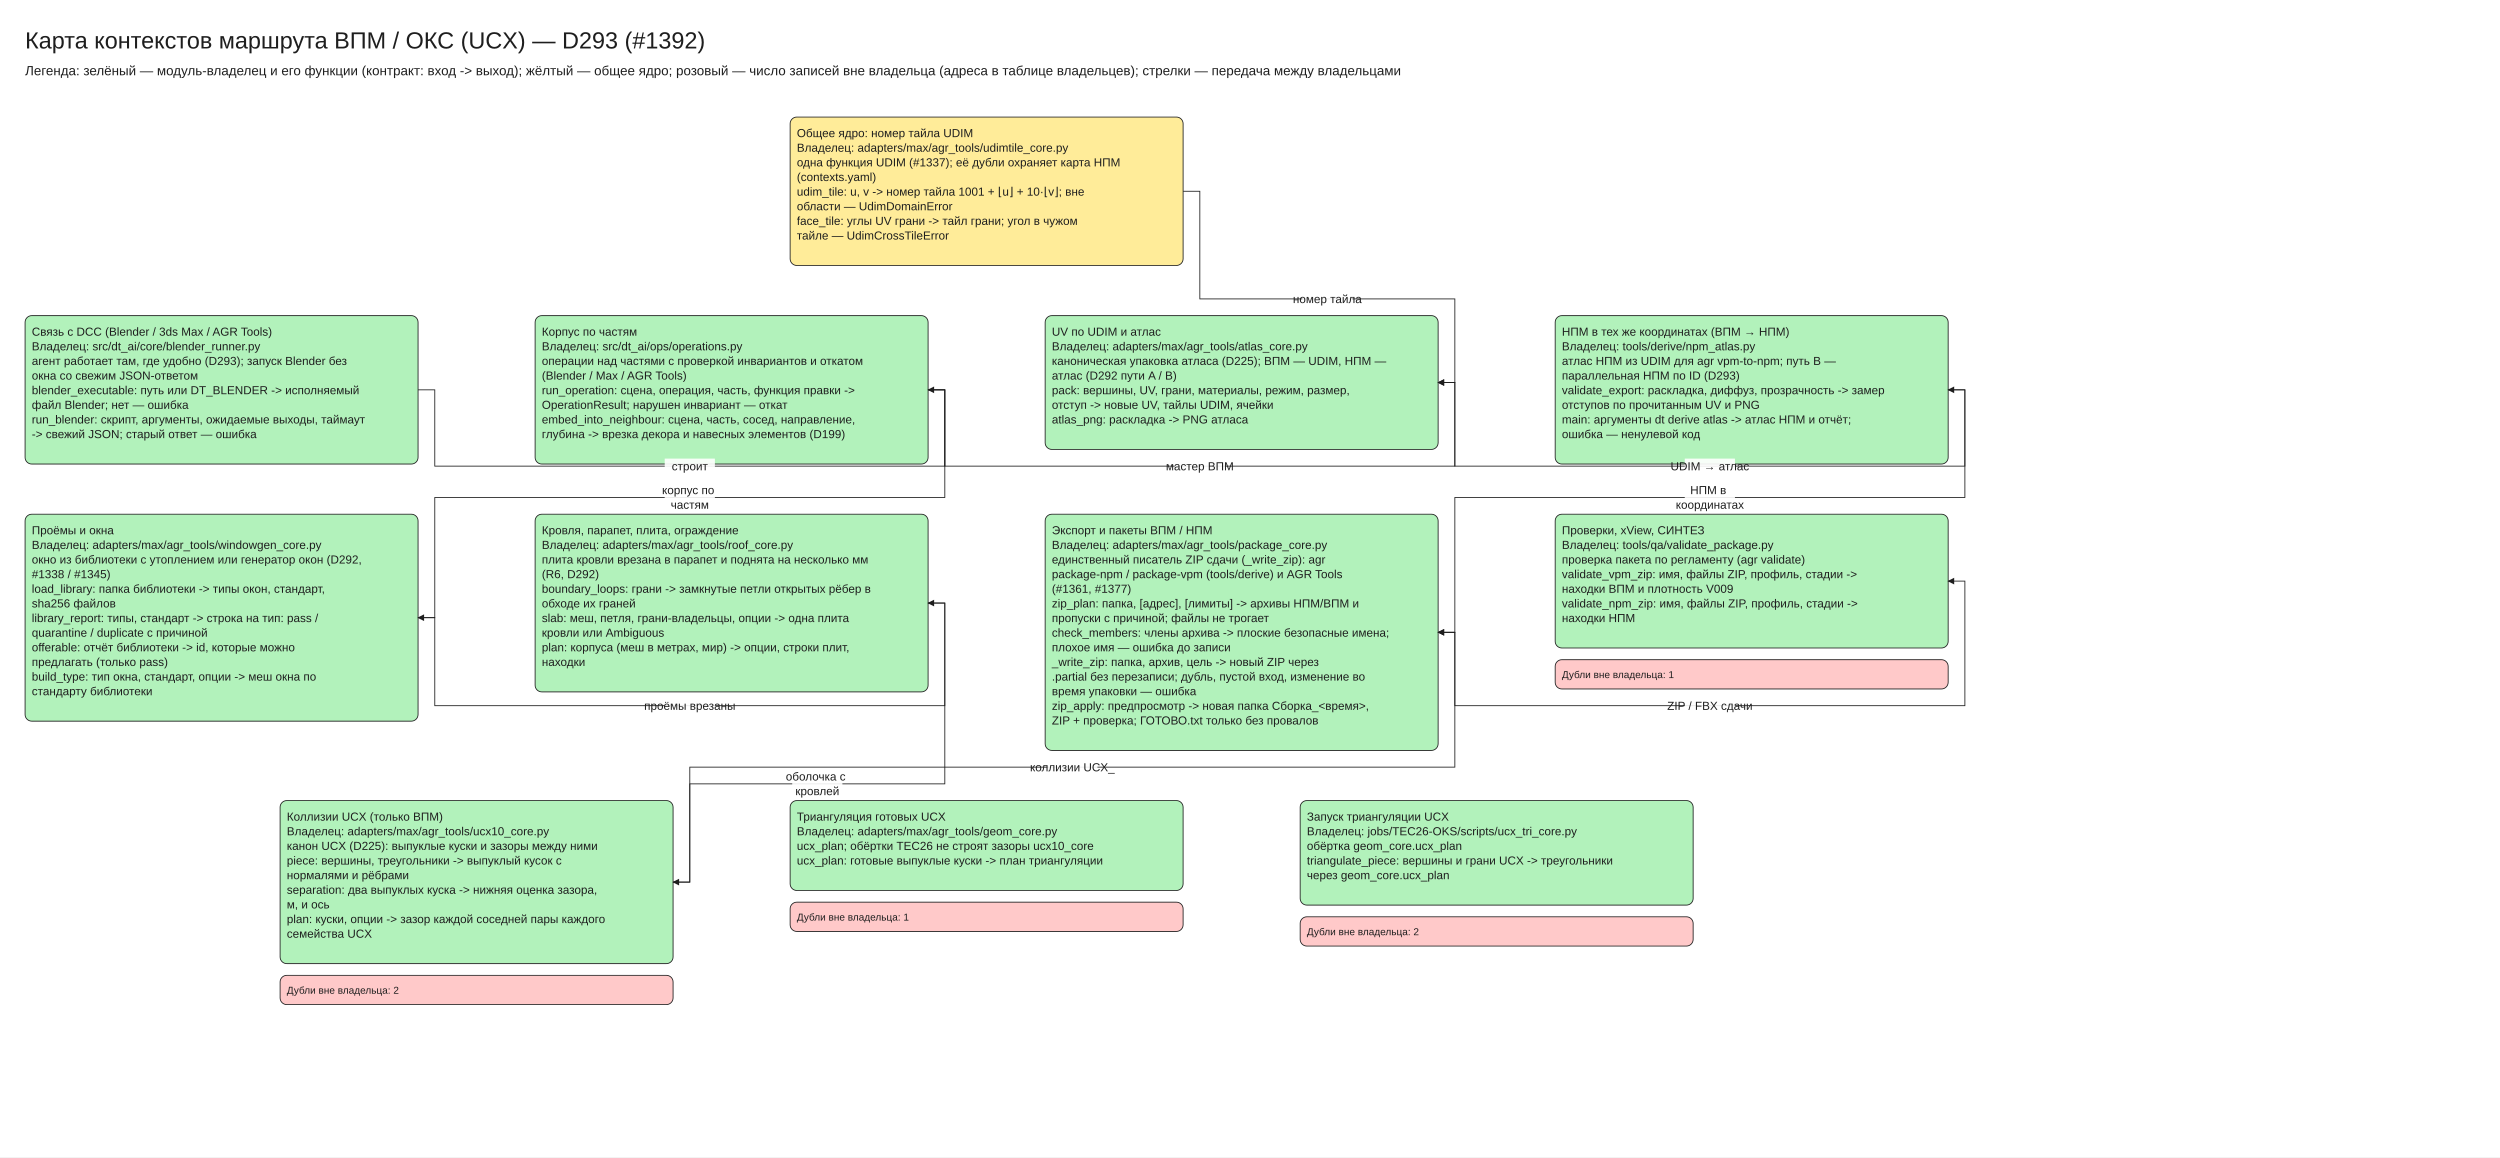
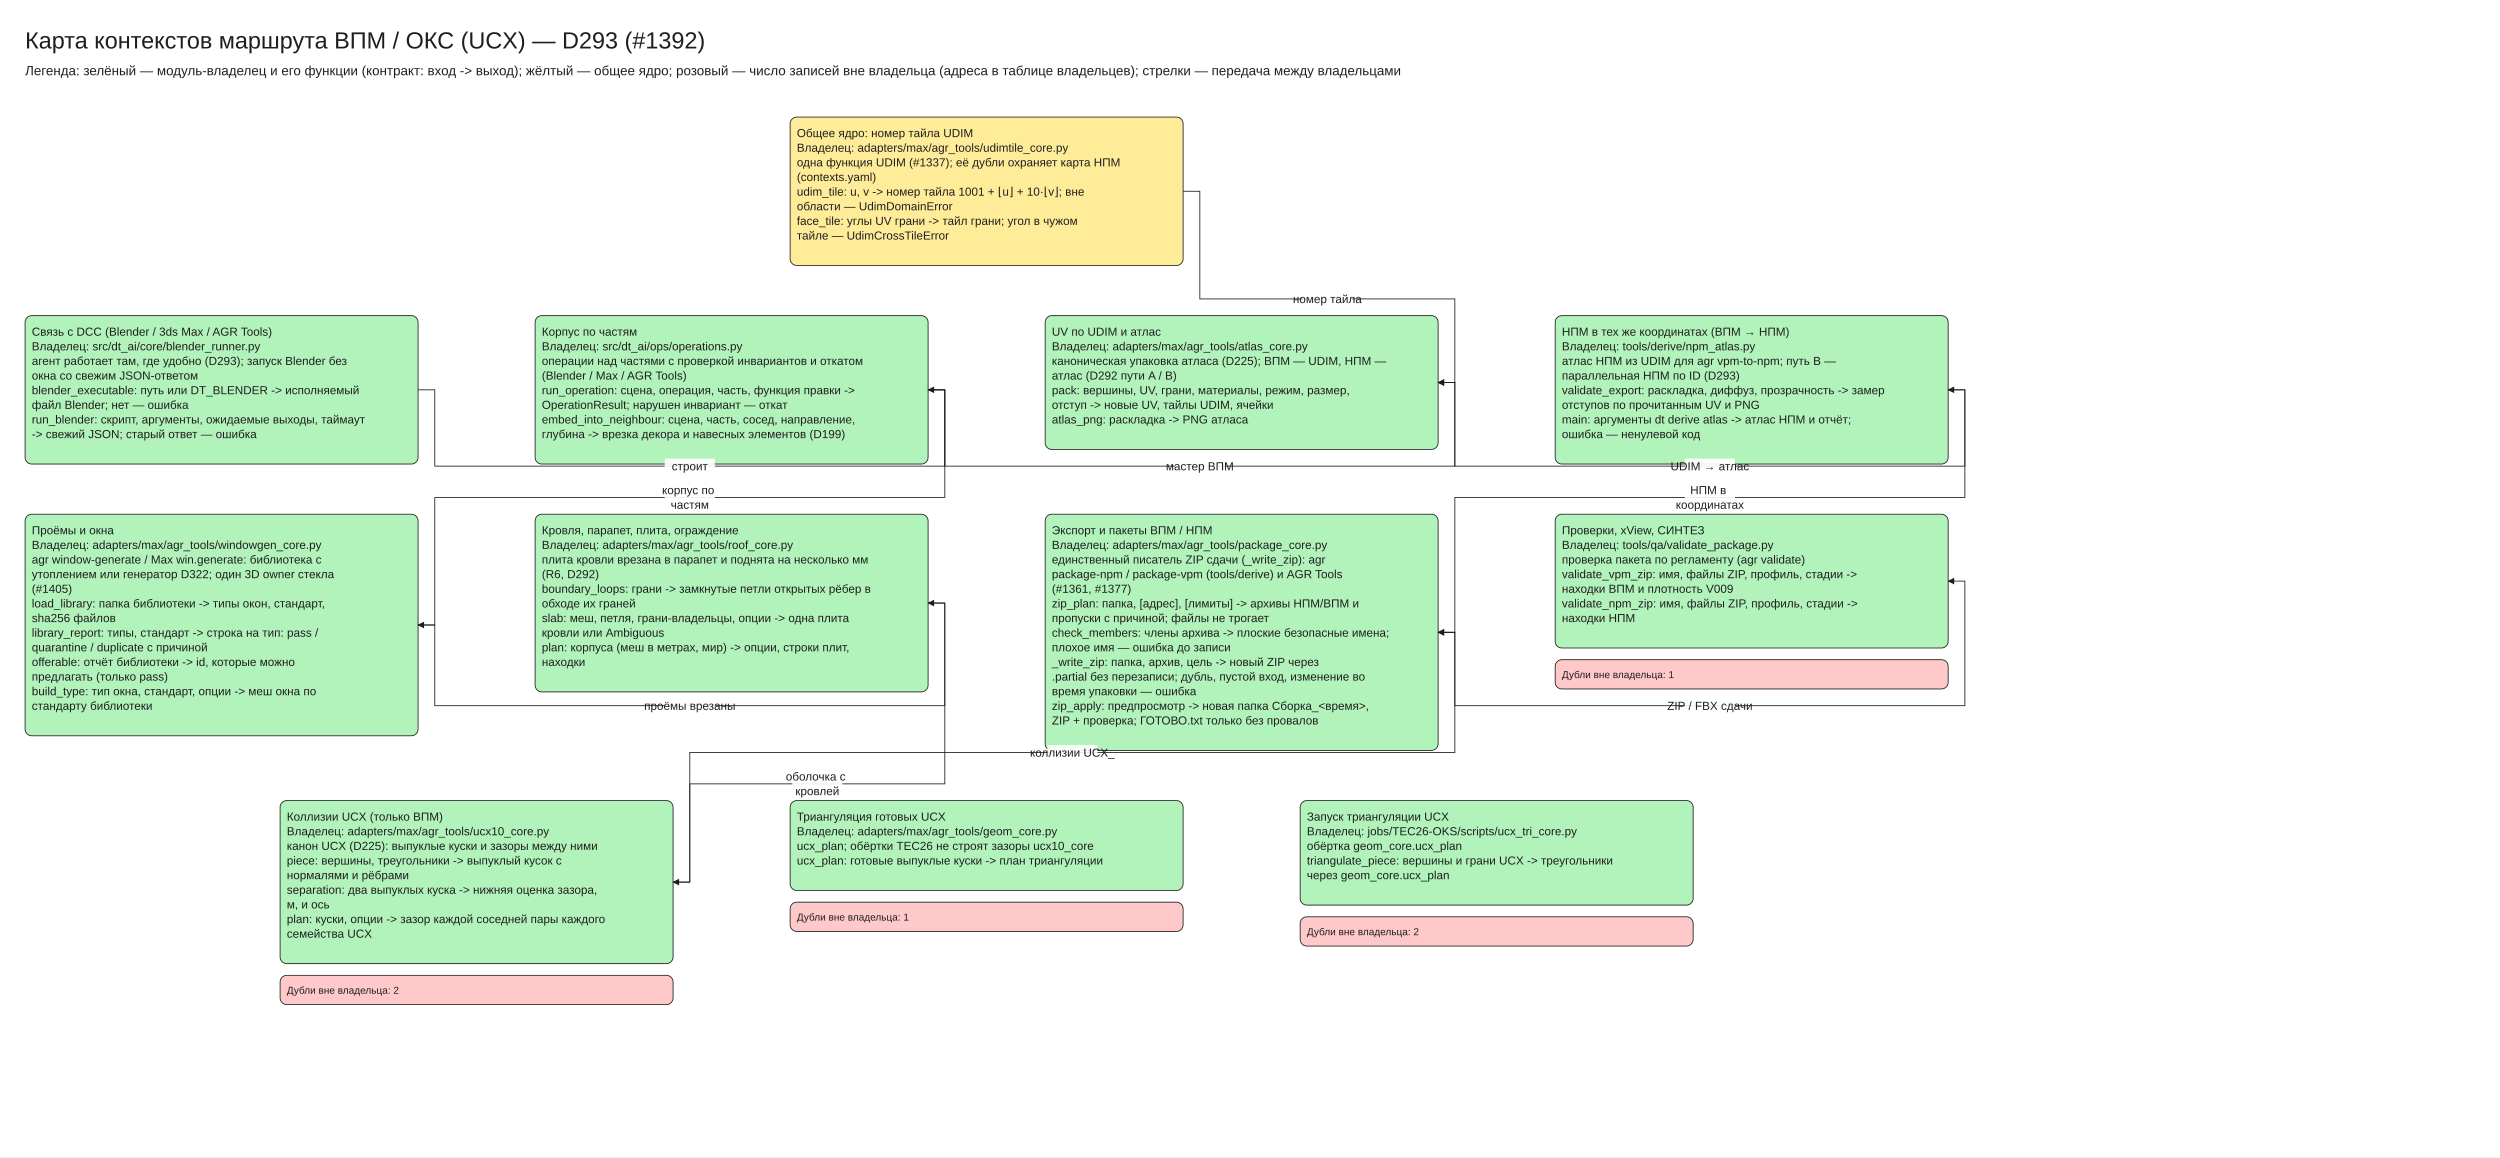
<svg xmlns="http://www.w3.org/2000/svg" viewBox="10 -30 2990 1384" width="2990" height="1384" font-family="Segoe UI, Arial, sans-serif">
  <defs>
    <marker id="arrow" viewBox="0 0 10 10" refX="9" refY="5" markerWidth="8" markerHeight="8" orient="auto-start-reverse">
      <path d="M0,0 L10,5 L0,10 z" fill="#1e1e1e" />
    </marker>
  </defs>
  <rect x="10" y="-30" width="2990" height="1384" fill="#ffffff" />
  <rect x="955.0" y="110" width="470" height="177.5" rx="8" fill="#ffec99" stroke="#1e1e1e" />
  <rect x="40" y="347.5" width="470" height="177.5" rx="8" fill="#b2f2bb" stroke="#1e1e1e" />
  <rect x="650" y="347.5" width="470" height="177.5" rx="8" fill="#b2f2bb" stroke="#1e1e1e" />
  <rect x="1260" y="347.5" width="470" height="160.0" rx="8" fill="#b2f2bb" stroke="#1e1e1e" />
  <rect x="1870" y="347.5" width="470" height="177.5" rx="8" fill="#b2f2bb" stroke="#1e1e1e" />
-   <rect x="40.0" y="585.0" width="470" height="247.5" rx="8" fill="#b2f2bb" stroke="#1e1e1e" />
+   <rect x="40.0" y="585.0" width="470" height="265.0" rx="8" fill="#b2f2bb" stroke="#1e1e1e" />
  <rect x="650.0" y="585.0" width="470" height="212.5" rx="8" fill="#b2f2bb" stroke="#1e1e1e" />
  <rect x="1260.0" y="585.0" width="470" height="282.5" rx="8" fill="#b2f2bb" stroke="#1e1e1e" />
  <rect x="1870.0" y="585.0" width="470" height="160.0" rx="8" fill="#b2f2bb" stroke="#1e1e1e" />
  <rect x="1870.0" y="759.0" width="470" height="35.0" rx="8" fill="#ffc9c9" stroke="#1e1e1e" />
  <rect x="345.0" y="927.5" width="470" height="195.0" rx="8" fill="#b2f2bb" stroke="#1e1e1e" />
  <rect x="345.0" y="1136.5" width="470" height="35.0" rx="8" fill="#ffc9c9" stroke="#1e1e1e" />
  <rect x="955.0" y="927.5" width="470" height="107.5" rx="8" fill="#b2f2bb" stroke="#1e1e1e" />
  <rect x="955.0" y="1049.0" width="470" height="35.0" rx="8" fill="#ffc9c9" stroke="#1e1e1e" />
  <rect x="1565.0" y="927.5" width="470" height="125.0" rx="8" fill="#b2f2bb" stroke="#1e1e1e" />
  <rect x="1565.0" y="1066.5" width="470" height="35.0" rx="8" fill="#ffc9c9" stroke="#1e1e1e" />
  <polyline points="510,436.25 530,436.25 530,527.5 1140,527.5 1140,436.25 1120,436.25" fill="none" stroke="#1e1e1e" marker-end="url(#arrow)" />
-   <polyline points="1120,436.25 1140,436.25 1140,565.0 530.0,565.0 530.0,708.75 510.0,708.75" fill="none" stroke="#1e1e1e" marker-end="url(#arrow)" />
-   <polyline points="510.0,708.75 530.0,708.75 530.0,814.0 1140.0,814.0 1140.0,691.25 1120.0,691.25" fill="none" stroke="#1e1e1e" marker-end="url(#arrow)" />
+   <polyline points="1120,436.25 1140,436.25 1140,565.0 530.0,565.0 530.0,717.5 510.0,717.5" fill="none" stroke="#1e1e1e" marker-end="url(#arrow)" />
+   <polyline points="510.0,717.5 530.0,717.5 530.0,814.0 1140.0,814.0 1140.0,691.25 1120.0,691.25" fill="none" stroke="#1e1e1e" marker-end="url(#arrow)" />
  <polyline points="1120.0,691.25 1140.0,691.25 1140.0,907.5 835.0,907.5 835.0,1025.0 815.0,1025.0" fill="none" stroke="#1e1e1e" marker-end="url(#arrow)" />
  <polyline points="1120,436.25 1140,436.25 1140,527.5 1750,527.5 1750,427.5 1730,427.5" fill="none" stroke="#1e1e1e" marker-end="url(#arrow)" />
  <polyline points="1425.0,198.75 1445.0,198.75 1445.0,327.5 1750.0,327.5 1750.0,427.5 1730.0,427.5" fill="none" stroke="#1e1e1e" marker-end="url(#arrow)" />
  <polyline points="1730,427.5 1750,427.5 1750,527.5 2360,527.5 2360,436.25 2340,436.25" fill="none" stroke="#1e1e1e" marker-end="url(#arrow)" />
  <polyline points="2340,436.25 2360,436.25 2360,565.0 1750.0,565.0 1750.0,726.25 1730.0,726.25" fill="none" stroke="#1e1e1e" marker-end="url(#arrow)" />
-   <polyline points="815.0,1025.0 835.0,1025.0 835.0,887.5 1750.0,887.5 1750.0,726.25 1730.0,726.25" fill="none" stroke="#1e1e1e" marker-end="url(#arrow)" />
+   <polyline points="815.0,1025.0 835.0,1025.0 835.0,870.0 1750.0,870.0 1750.0,726.25 1730.0,726.25" fill="none" stroke="#1e1e1e" marker-end="url(#arrow)" />
  <polyline points="1730.0,726.25 1750.0,726.25 1750.0,814.0 2360.0,814.0 2360.0,665.0 2340.0,665.0" fill="none" stroke="#1e1e1e" marker-end="url(#arrow)" />
  <text x="40" y="0" font-size="28" text-anchor="start" fill="#1e1e1e">
    <tspan x="40" dy="28">Карта контекстов маршрута ВПМ / ОКС (UCX) — D293 (#1392)</tspan>
  </text>
  <text x="40" y="44" font-size="16" text-anchor="start" fill="#1e1e1e">
    <tspan x="40" dy="16">Легенда: зелёный — модуль-владелец и его функции (контракт: вход -&gt; выход); жёлтый — общее ядро; розовый — число записей вне владельца (адреса в таблице владельцев); стрелки — передача между владельцами</tspan>
  </text>
  <text x="963.0" y="120.0" font-size="14" text-anchor="start" fill="#1e1e1e">
    <tspan x="963.0" dy="14">Общее ядро: номер тайла UDIM</tspan>
    <tspan x="963.0" dy="17.5">Владелец: adapters/max/agr_tools/udimtile_core.py</tspan>
    <tspan x="963.0" dy="17.5">одна функция UDIM (#1337); её дубли охраняет карта НПМ</tspan>
    <tspan x="963.0" dy="17.5">(contexts.yaml)</tspan>
    <tspan x="963.0" dy="17.5" />
    <tspan x="963.0" dy="17.5">udim_tile: u, v -&gt; номер тайла 1001 + ⌊u⌋ + 10·⌊v⌋; вне</tspan>
    <tspan x="963.0" dy="17.5">области — UdimDomainError</tspan>
    <tspan x="963.0" dy="17.5">face_tile: углы UV грани -&gt; тайл грани; угол в чужом</tspan>
    <tspan x="963.0" dy="17.5">тайле — UdimCrossTileError</tspan>
  </text>
  <text x="48" y="357.5" font-size="14" text-anchor="start" fill="#1e1e1e">
    <tspan x="48" dy="14">Связь с DCC (Blender / 3ds Max / AGR Tools)</tspan>
    <tspan x="48" dy="17.5">Владелец: src/dt_ai/core/blender_runner.py</tspan>
    <tspan x="48" dy="17.5">агент работает там, где удобно (D293); запуск Blender без</tspan>
    <tspan x="48" dy="17.5">окна со свежим JSON-ответом</tspan>
    <tspan x="48" dy="17.5" />
    <tspan x="48" dy="17.5">blender_executable: путь или DT_BLENDER -&gt; исполняемый</tspan>
    <tspan x="48" dy="17.5">файл Blender; нет — ошибка</tspan>
    <tspan x="48" dy="17.5">run_blender: скрипт, аргументы, ожидаемые выходы, таймаут</tspan>
    <tspan x="48" dy="17.5">-&gt; свежий JSON; старый ответ — ошибка</tspan>
  </text>
  <text x="658" y="357.5" font-size="14" text-anchor="start" fill="#1e1e1e">
    <tspan x="658" dy="14">Корпус по частям</tspan>
    <tspan x="658" dy="17.5">Владелец: src/dt_ai/ops/operations.py</tspan>
    <tspan x="658" dy="17.5">операции над частями с проверкой инвариантов и откатом</tspan>
    <tspan x="658" dy="17.5">(Blender / Max / AGR Tools)</tspan>
    <tspan x="658" dy="17.5" />
    <tspan x="658" dy="17.5">run_operation: сцена, операция, часть, функция правки -&gt;</tspan>
    <tspan x="658" dy="17.5">OperationResult; нарушен инвариант — откат</tspan>
    <tspan x="658" dy="17.5">embed_into_neighbour: сцена, часть, сосед, направление,</tspan>
    <tspan x="658" dy="17.5">глубина -&gt; врезка декора и навесных элементов (D199)</tspan>
  </text>
  <text x="1268" y="357.5" font-size="14" text-anchor="start" fill="#1e1e1e">
    <tspan x="1268" dy="14">UV по UDIM и атлас</tspan>
    <tspan x="1268" dy="17.5">Владелец: adapters/max/agr_tools/atlas_core.py</tspan>
    <tspan x="1268" dy="17.5">каноническая упаковка атласа (D225); ВПМ — UDIM, НПМ —</tspan>
    <tspan x="1268" dy="17.5">атлас (D292 пути A / B)</tspan>
    <tspan x="1268" dy="17.5" />
    <tspan x="1268" dy="17.5">pack: вершины, UV, грани, материалы, режим, размер,</tspan>
    <tspan x="1268" dy="17.5">отступ -&gt; новые UV, тайлы UDIM, ячейки</tspan>
    <tspan x="1268" dy="17.5">atlas_png: раскладка -&gt; PNG атласа</tspan>
  </text>
  <text x="1878" y="357.5" font-size="14" text-anchor="start" fill="#1e1e1e">
    <tspan x="1878" dy="14">НПМ в тех же координатах (ВПМ → НПМ)</tspan>
    <tspan x="1878" dy="17.5">Владелец: tools/derive/npm_atlas.py</tspan>
    <tspan x="1878" dy="17.5">атлас НПМ из UDIM для agr vpm-to-npm; путь B —</tspan>
    <tspan x="1878" dy="17.5">параллельная НПМ по ID (D293)</tspan>
    <tspan x="1878" dy="17.5" />
    <tspan x="1878" dy="17.5">validate_export: раскладка, диффуз, прозрачность -&gt; замер</tspan>
    <tspan x="1878" dy="17.5">отступов по прочитанным UV и PNG</tspan>
    <tspan x="1878" dy="17.5">main: аргументы dt derive atlas -&gt; атлас НПМ и отчёт;</tspan>
    <tspan x="1878" dy="17.5">ошибка — ненулевой код</tspan>
  </text>
  <text x="48.0" y="595.0" font-size="14" text-anchor="start" fill="#1e1e1e">
    <tspan x="48.0" dy="14">Проёмы и окна</tspan>
    <tspan x="48.0" dy="17.5">Владелец: adapters/max/agr_tools/windowgen_core.py</tspan>
-     <tspan x="48.0" dy="17.5">окно из библиотеки с утоплением или генератор окон (D292,</tspan>
-     <tspan x="48.0" dy="17.5">#1338 / #1345)</tspan>
+     <tspan x="48.0" dy="17.5">agr window-generate / Max win.generate: библиотека с</tspan>
+     <tspan x="48.0" dy="17.5">утоплением или генератор D322; один 3D owner стекла</tspan>
+     <tspan x="48.0" dy="17.5">(#1405)</tspan>
    <tspan x="48.0" dy="17.5" />
    <tspan x="48.0" dy="17.5">load_library: папка библиотеки -&gt; типы окон, стандарт,</tspan>
    <tspan x="48.0" dy="17.5">sha256 файлов</tspan>
    <tspan x="48.0" dy="17.5">library_report: типы, стандарт -&gt; строка на тип: pass /</tspan>
    <tspan x="48.0" dy="17.5">quarantine / duplicate с причиной</tspan>
    <tspan x="48.0" dy="17.5">offerable: отчёт библиотеки -&gt; id, которые можно</tspan>
    <tspan x="48.0" dy="17.5">предлагать (только pass)</tspan>
    <tspan x="48.0" dy="17.5">build_type: тип окна, стандарт, опции -&gt; меш окна по</tspan>
    <tspan x="48.0" dy="17.5">стандарту библиотеки</tspan>
  </text>
  <text x="658.0" y="595.0" font-size="14" text-anchor="start" fill="#1e1e1e">
    <tspan x="658.0" dy="14">Кровля, парапет, плита, ограждение</tspan>
    <tspan x="658.0" dy="17.5">Владелец: adapters/max/agr_tools/roof_core.py</tspan>
    <tspan x="658.0" dy="17.5">плита кровли врезана в парапет и поднята на несколько мм</tspan>
    <tspan x="658.0" dy="17.5">(R6, D292)</tspan>
    <tspan x="658.0" dy="17.5" />
    <tspan x="658.0" dy="17.5">boundary_loops: грани -&gt; замкнутые петли открытых рёбер в</tspan>
    <tspan x="658.0" dy="17.5">обходе их граней</tspan>
    <tspan x="658.0" dy="17.5">slab: меш, петля, грани-владельцы, опции -&gt; одна плита</tspan>
    <tspan x="658.0" dy="17.5">кровли или Ambiguous</tspan>
    <tspan x="658.0" dy="17.5">plan: корпуса (меш в метрах, мир) -&gt; опции, строки плит,</tspan>
    <tspan x="658.0" dy="17.5">находки</tspan>
  </text>
  <text x="1268.0" y="595.0" font-size="14" text-anchor="start" fill="#1e1e1e">
    <tspan x="1268.0" dy="14">Экспорт и пакеты ВПМ / НПМ</tspan>
    <tspan x="1268.0" dy="17.5">Владелец: adapters/max/agr_tools/package_core.py</tspan>
    <tspan x="1268.0" dy="17.5">единственный писатель ZIP сдачи (_write_zip): agr</tspan>
    <tspan x="1268.0" dy="17.5">package-npm / package-vpm (tools/derive) и AGR Tools</tspan>
    <tspan x="1268.0" dy="17.5">(#1361, #1377)</tspan>
    <tspan x="1268.0" dy="17.5" />
    <tspan x="1268.0" dy="17.5">zip_plan: папка, [адрес], [лимиты] -&gt; архивы НПМ/ВПМ и</tspan>
    <tspan x="1268.0" dy="17.5">пропуски с причиной; файлы не трогает</tspan>
    <tspan x="1268.0" dy="17.5">check_members: члены архива -&gt; плоские безопасные имена;</tspan>
    <tspan x="1268.0" dy="17.5">плохое имя — ошибка до записи</tspan>
    <tspan x="1268.0" dy="17.5">_write_zip: папка, архив, цель -&gt; новый ZIP через</tspan>
    <tspan x="1268.0" dy="17.5">.partial без перезаписи; дубль, пустой вход, изменение во</tspan>
    <tspan x="1268.0" dy="17.5">время упаковки — ошибка</tspan>
    <tspan x="1268.0" dy="17.5">zip_apply: предпросмотр -&gt; новая папка Сборка_&lt;время&gt;,</tspan>
    <tspan x="1268.0" dy="17.5">ZIP + проверка; ГОТОВО.txt только без провалов</tspan>
  </text>
  <text x="1878.0" y="595.0" font-size="14" text-anchor="start" fill="#1e1e1e">
    <tspan x="1878.0" dy="14">Проверки, xView, СИНТЕЗ</tspan>
    <tspan x="1878.0" dy="17.5">Владелец: tools/qa/validate_package.py</tspan>
    <tspan x="1878.0" dy="17.5">проверка пакета по регламенту (agr validate)</tspan>
    <tspan x="1878.0" dy="17.5" />
    <tspan x="1878.0" dy="17.5">validate_vpm_zip: имя, файлы ZIP, профиль, стадии -&gt;</tspan>
    <tspan x="1878.0" dy="17.5">находки ВПМ и плотность V009</tspan>
    <tspan x="1878.0" dy="17.5">validate_npm_zip: имя, файлы ZIP, профиль, стадии -&gt;</tspan>
    <tspan x="1878.0" dy="17.5">находки НПМ</tspan>
  </text>
  <text x="1878.0" y="769.0" font-size="12" text-anchor="start" fill="#1e1e1e">
    <tspan x="1878.0" dy="12">Дубли вне владельца: 1</tspan>
  </text>
  <text x="353.0" y="937.5" font-size="14" text-anchor="start" fill="#1e1e1e">
    <tspan x="353.0" dy="14">Коллизии UCX (только ВПМ)</tspan>
    <tspan x="353.0" dy="17.5">Владелец: adapters/max/agr_tools/ucx10_core.py</tspan>
    <tspan x="353.0" dy="17.5">канон UCX (D225): выпуклые куски и зазоры между ними</tspan>
    <tspan x="353.0" dy="17.5" />
    <tspan x="353.0" dy="17.5">piece: вершины, треугольники -&gt; выпуклый кусок с</tspan>
    <tspan x="353.0" dy="17.5">нормалями и рёбрами</tspan>
    <tspan x="353.0" dy="17.5">separation: два выпуклых куска -&gt; нижняя оценка зазора,</tspan>
    <tspan x="353.0" dy="17.5">м, и ось</tspan>
    <tspan x="353.0" dy="17.5">plan: куски, опции -&gt; зазор каждой соседней пары каждого</tspan>
    <tspan x="353.0" dy="17.5">семейства UCX</tspan>
  </text>
  <text x="353.0" y="1146.5" font-size="12" text-anchor="start" fill="#1e1e1e">
    <tspan x="353.0" dy="12">Дубли вне владельца: 2</tspan>
  </text>
  <text x="963.0" y="937.5" font-size="14" text-anchor="start" fill="#1e1e1e">
    <tspan x="963.0" dy="14">Триангуляция готовых UCX</tspan>
    <tspan x="963.0" dy="17.5">Владелец: adapters/max/agr_tools/geom_core.py</tspan>
    <tspan x="963.0" dy="17.5">ucx_plan; обёртки TEC26 не строят зазоры ucx10_core</tspan>
    <tspan x="963.0" dy="17.5" />
    <tspan x="963.0" dy="17.5">ucx_plan: готовые выпуклые куски -&gt; план триангуляции</tspan>
  </text>
  <text x="963.0" y="1059.0" font-size="12" text-anchor="start" fill="#1e1e1e">
    <tspan x="963.0" dy="12">Дубли вне владельца: 1</tspan>
  </text>
  <text x="1573.0" y="937.5" font-size="14" text-anchor="start" fill="#1e1e1e">
    <tspan x="1573.0" dy="14">Запуск триангуляции UCX</tspan>
    <tspan x="1573.0" dy="17.5">Владелец: jobs/TEC26-OKS/scripts/ucx_tri_core.py</tspan>
    <tspan x="1573.0" dy="17.5">обёртка geom_core.ucx_plan</tspan>
    <tspan x="1573.0" dy="17.5" />
    <tspan x="1573.0" dy="17.5">triangulate_piece: вершины и грани UCX -&gt; треугольники</tspan>
    <tspan x="1573.0" dy="17.5">через geom_core.ucx_plan</tspan>
  </text>
  <text x="1573.0" y="1076.5" font-size="12" text-anchor="start" fill="#1e1e1e">
    <tspan x="1573.0" dy="12">Дубли вне владельца: 2</tspan>
  </text>
  <rect x="805.0" y="518.5" width="60" height="17.5" fill="#ffffff" opacity="0.9" />
  <text x="835.0" y="518.5" font-size="14" text-anchor="middle" fill="#1e1e1e">
    <tspan x="835.0" dy="14">строит</tspan>
  </text>
  <rect x="805.0" y="547.0" width="60" height="35.0" fill="#ffffff" opacity="0.9" />
  <text x="835.0" y="547.0" font-size="14" text-anchor="middle" fill="#1e1e1e">
    <tspan x="835.0" dy="14">корпус по</tspan>
    <tspan x="835.0" dy="17.5">частям</tspan>
  </text>
  <rect x="805.0" y="805.0" width="60" height="17.5" fill="#ffffff" opacity="0.9" />
  <text x="835.0" y="805.0" font-size="14" text-anchor="middle" fill="#1e1e1e">
    <tspan x="835.0" dy="14">проёмы врезаны</tspan>
  </text>
  <rect x="957.5" y="889.5" width="60" height="35.0" fill="#ffffff" opacity="0.9" />
  <text x="987.5" y="889.5" font-size="14" text-anchor="middle" fill="#1e1e1e">
    <tspan x="987.5" dy="14">оболочка с</tspan>
    <tspan x="987.5" dy="17.5">кровлей</tspan>
  </text>
  <rect x="1415.0" y="518.5" width="60" height="17.5" fill="#ffffff" opacity="0.9" />
  <text x="1445.0" y="518.5" font-size="14" text-anchor="middle" fill="#1e1e1e">
    <tspan x="1445.0" dy="14">мастер ВПМ</tspan>
  </text>
  <rect x="1567.5" y="318.5" width="60" height="17.5" fill="#ffffff" opacity="0.9" />
  <text x="1597.5" y="318.5" font-size="14" text-anchor="middle" fill="#1e1e1e">
    <tspan x="1597.5" dy="14">номер тайла</tspan>
  </text>
  <rect x="2025.0" y="518.5" width="60" height="17.5" fill="#ffffff" opacity="0.9" />
  <text x="2055.0" y="518.5" font-size="14" text-anchor="middle" fill="#1e1e1e">
    <tspan x="2055.0" dy="14">UDIM → атлас</tspan>
  </text>
  <rect x="2025.0" y="547.0" width="60" height="35.0" fill="#ffffff" opacity="0.9" />
  <text x="2055.0" y="547.0" font-size="14" text-anchor="middle" fill="#1e1e1e">
    <tspan x="2055.0" dy="14">НПМ в</tspan>
    <tspan x="2055.0" dy="17.5">координатах</tspan>
  </text>
-   <rect x="1262.5" y="878.5" width="60" height="17.5" fill="#ffffff" opacity="0.9" />
-   <text x="1292.5" y="878.5" font-size="14" text-anchor="middle" fill="#1e1e1e">
+   <rect x="1262.5" y="861.0" width="60" height="17.5" fill="#ffffff" opacity="0.9" />
+   <text x="1292.5" y="861.0" font-size="14" text-anchor="middle" fill="#1e1e1e">
    <tspan x="1292.5" dy="14">коллизии UCX_</tspan>
  </text>
  <rect x="2025.0" y="805.0" width="60" height="17.5" fill="#ffffff" opacity="0.9" />
  <text x="2055.0" y="805.0" font-size="14" text-anchor="middle" fill="#1e1e1e">
    <tspan x="2055.0" dy="14">ZIP / FBX сдачи</tspan>
  </text>
</svg>
